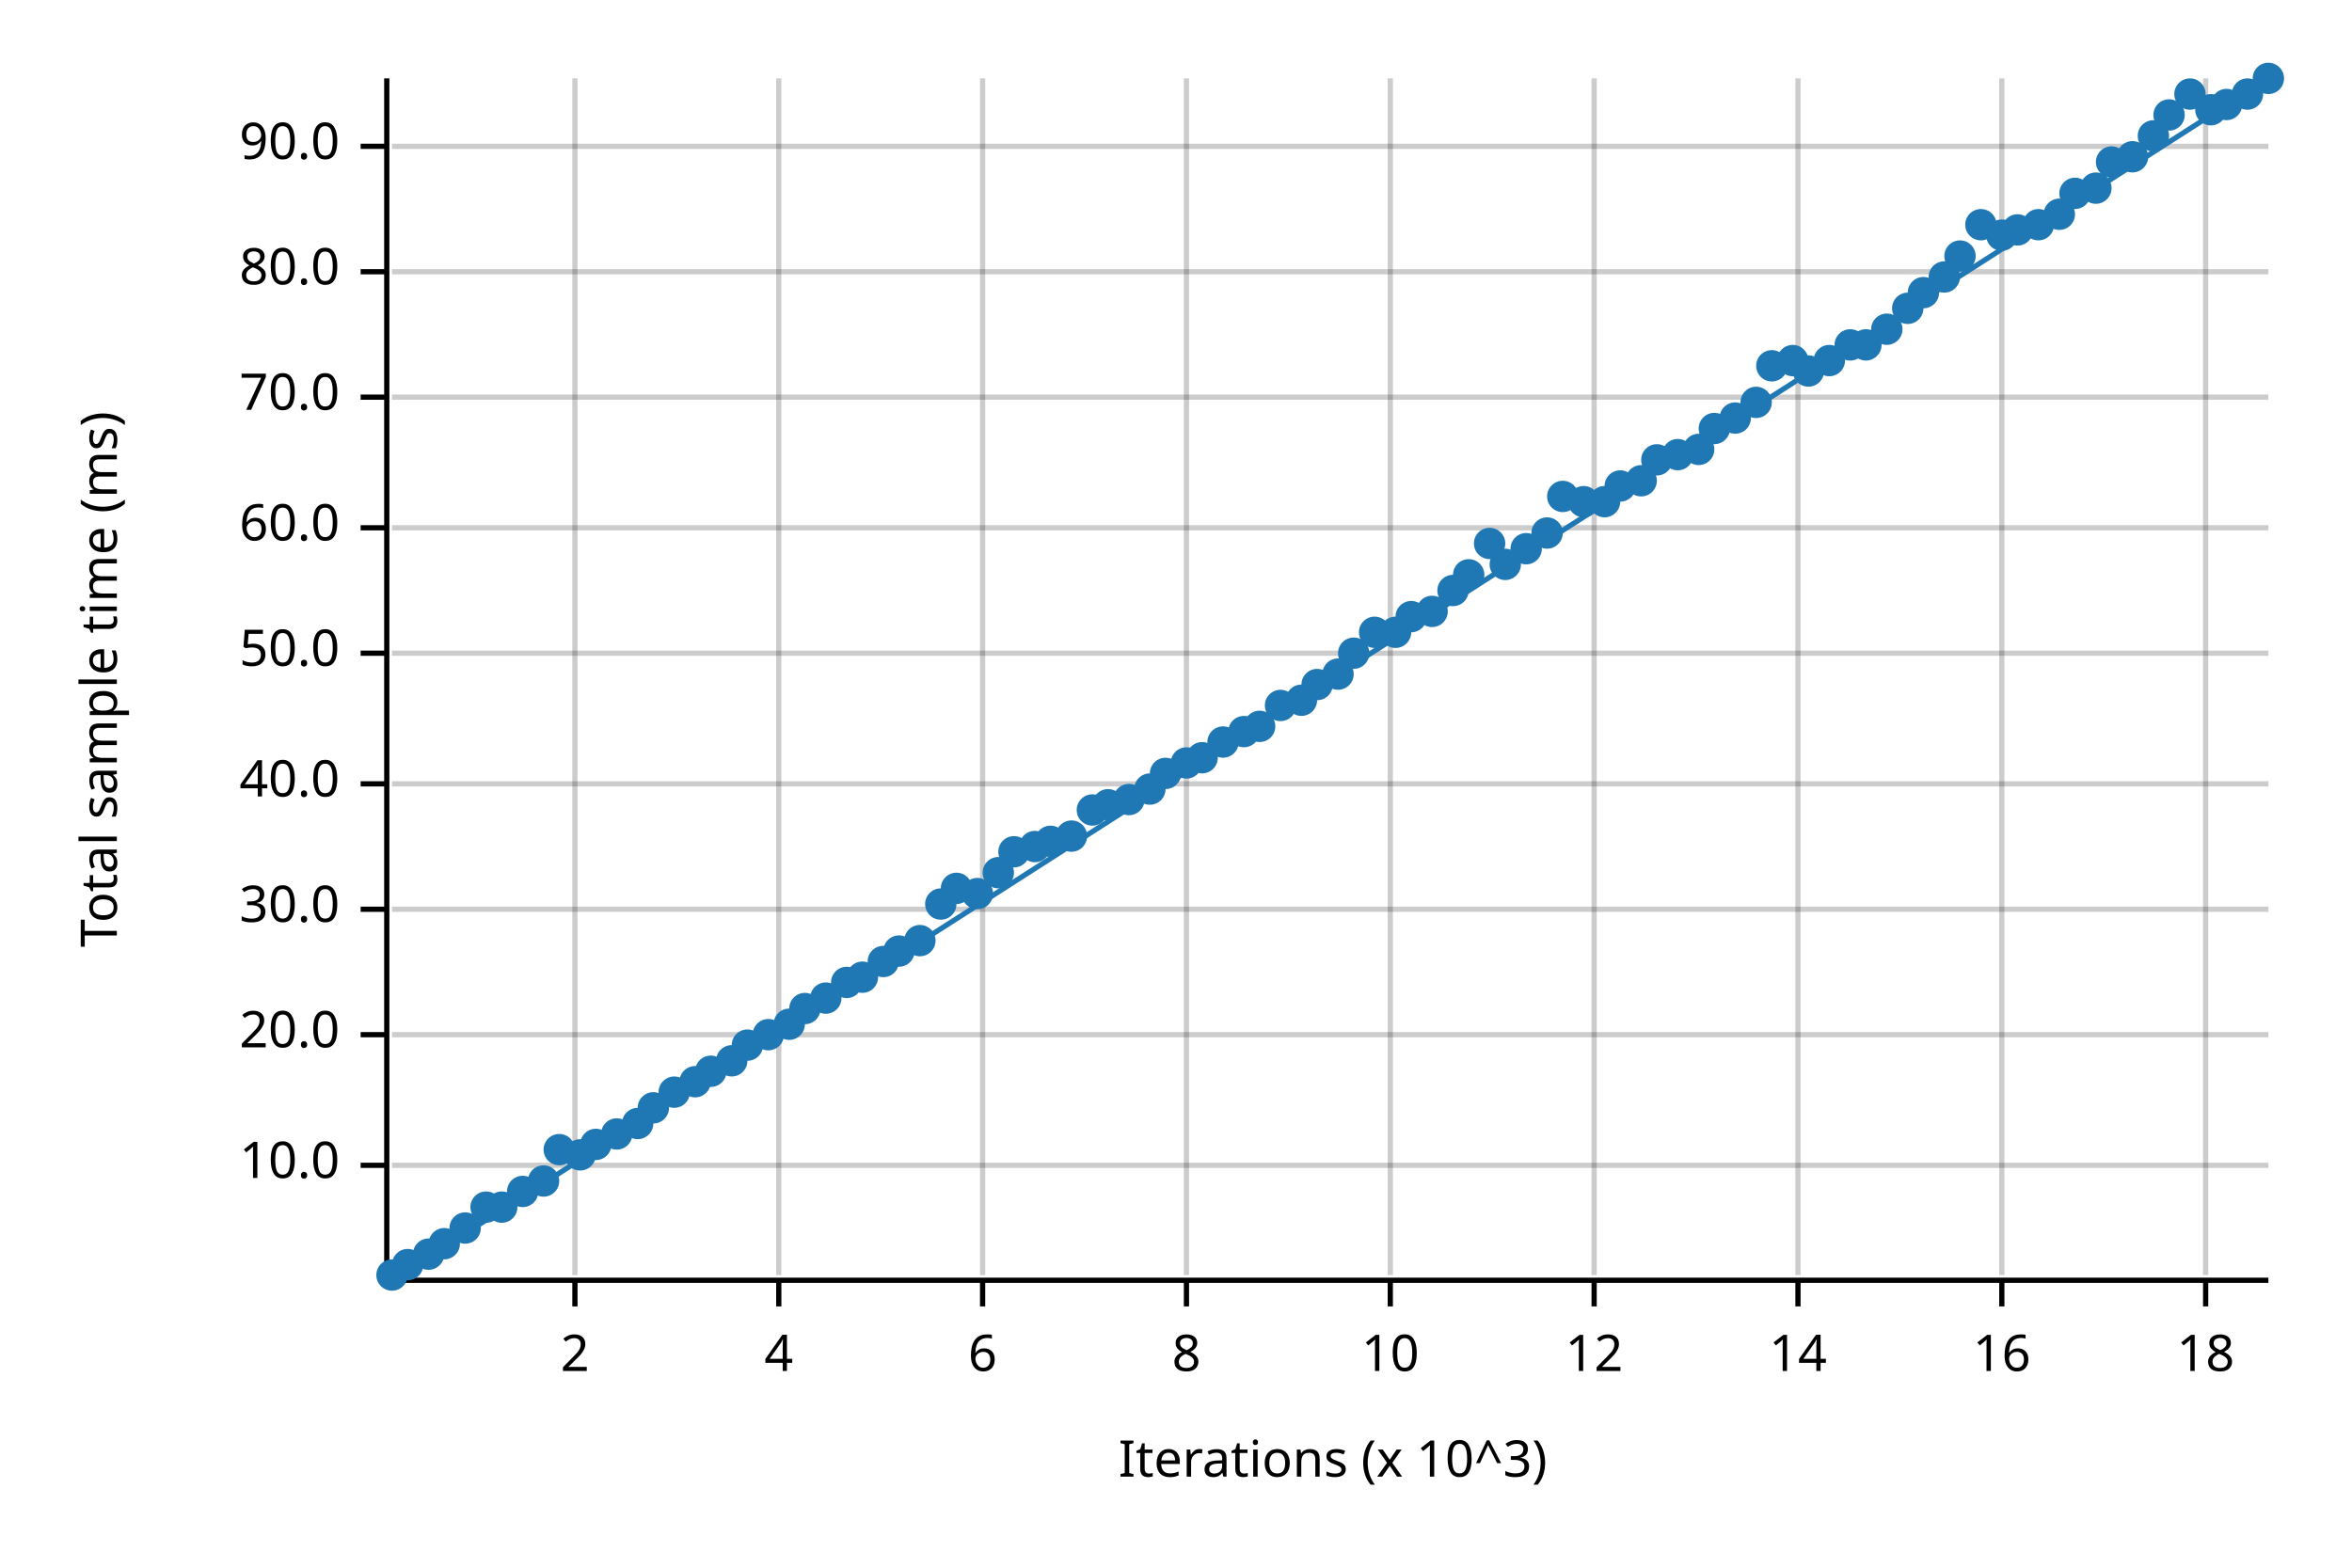
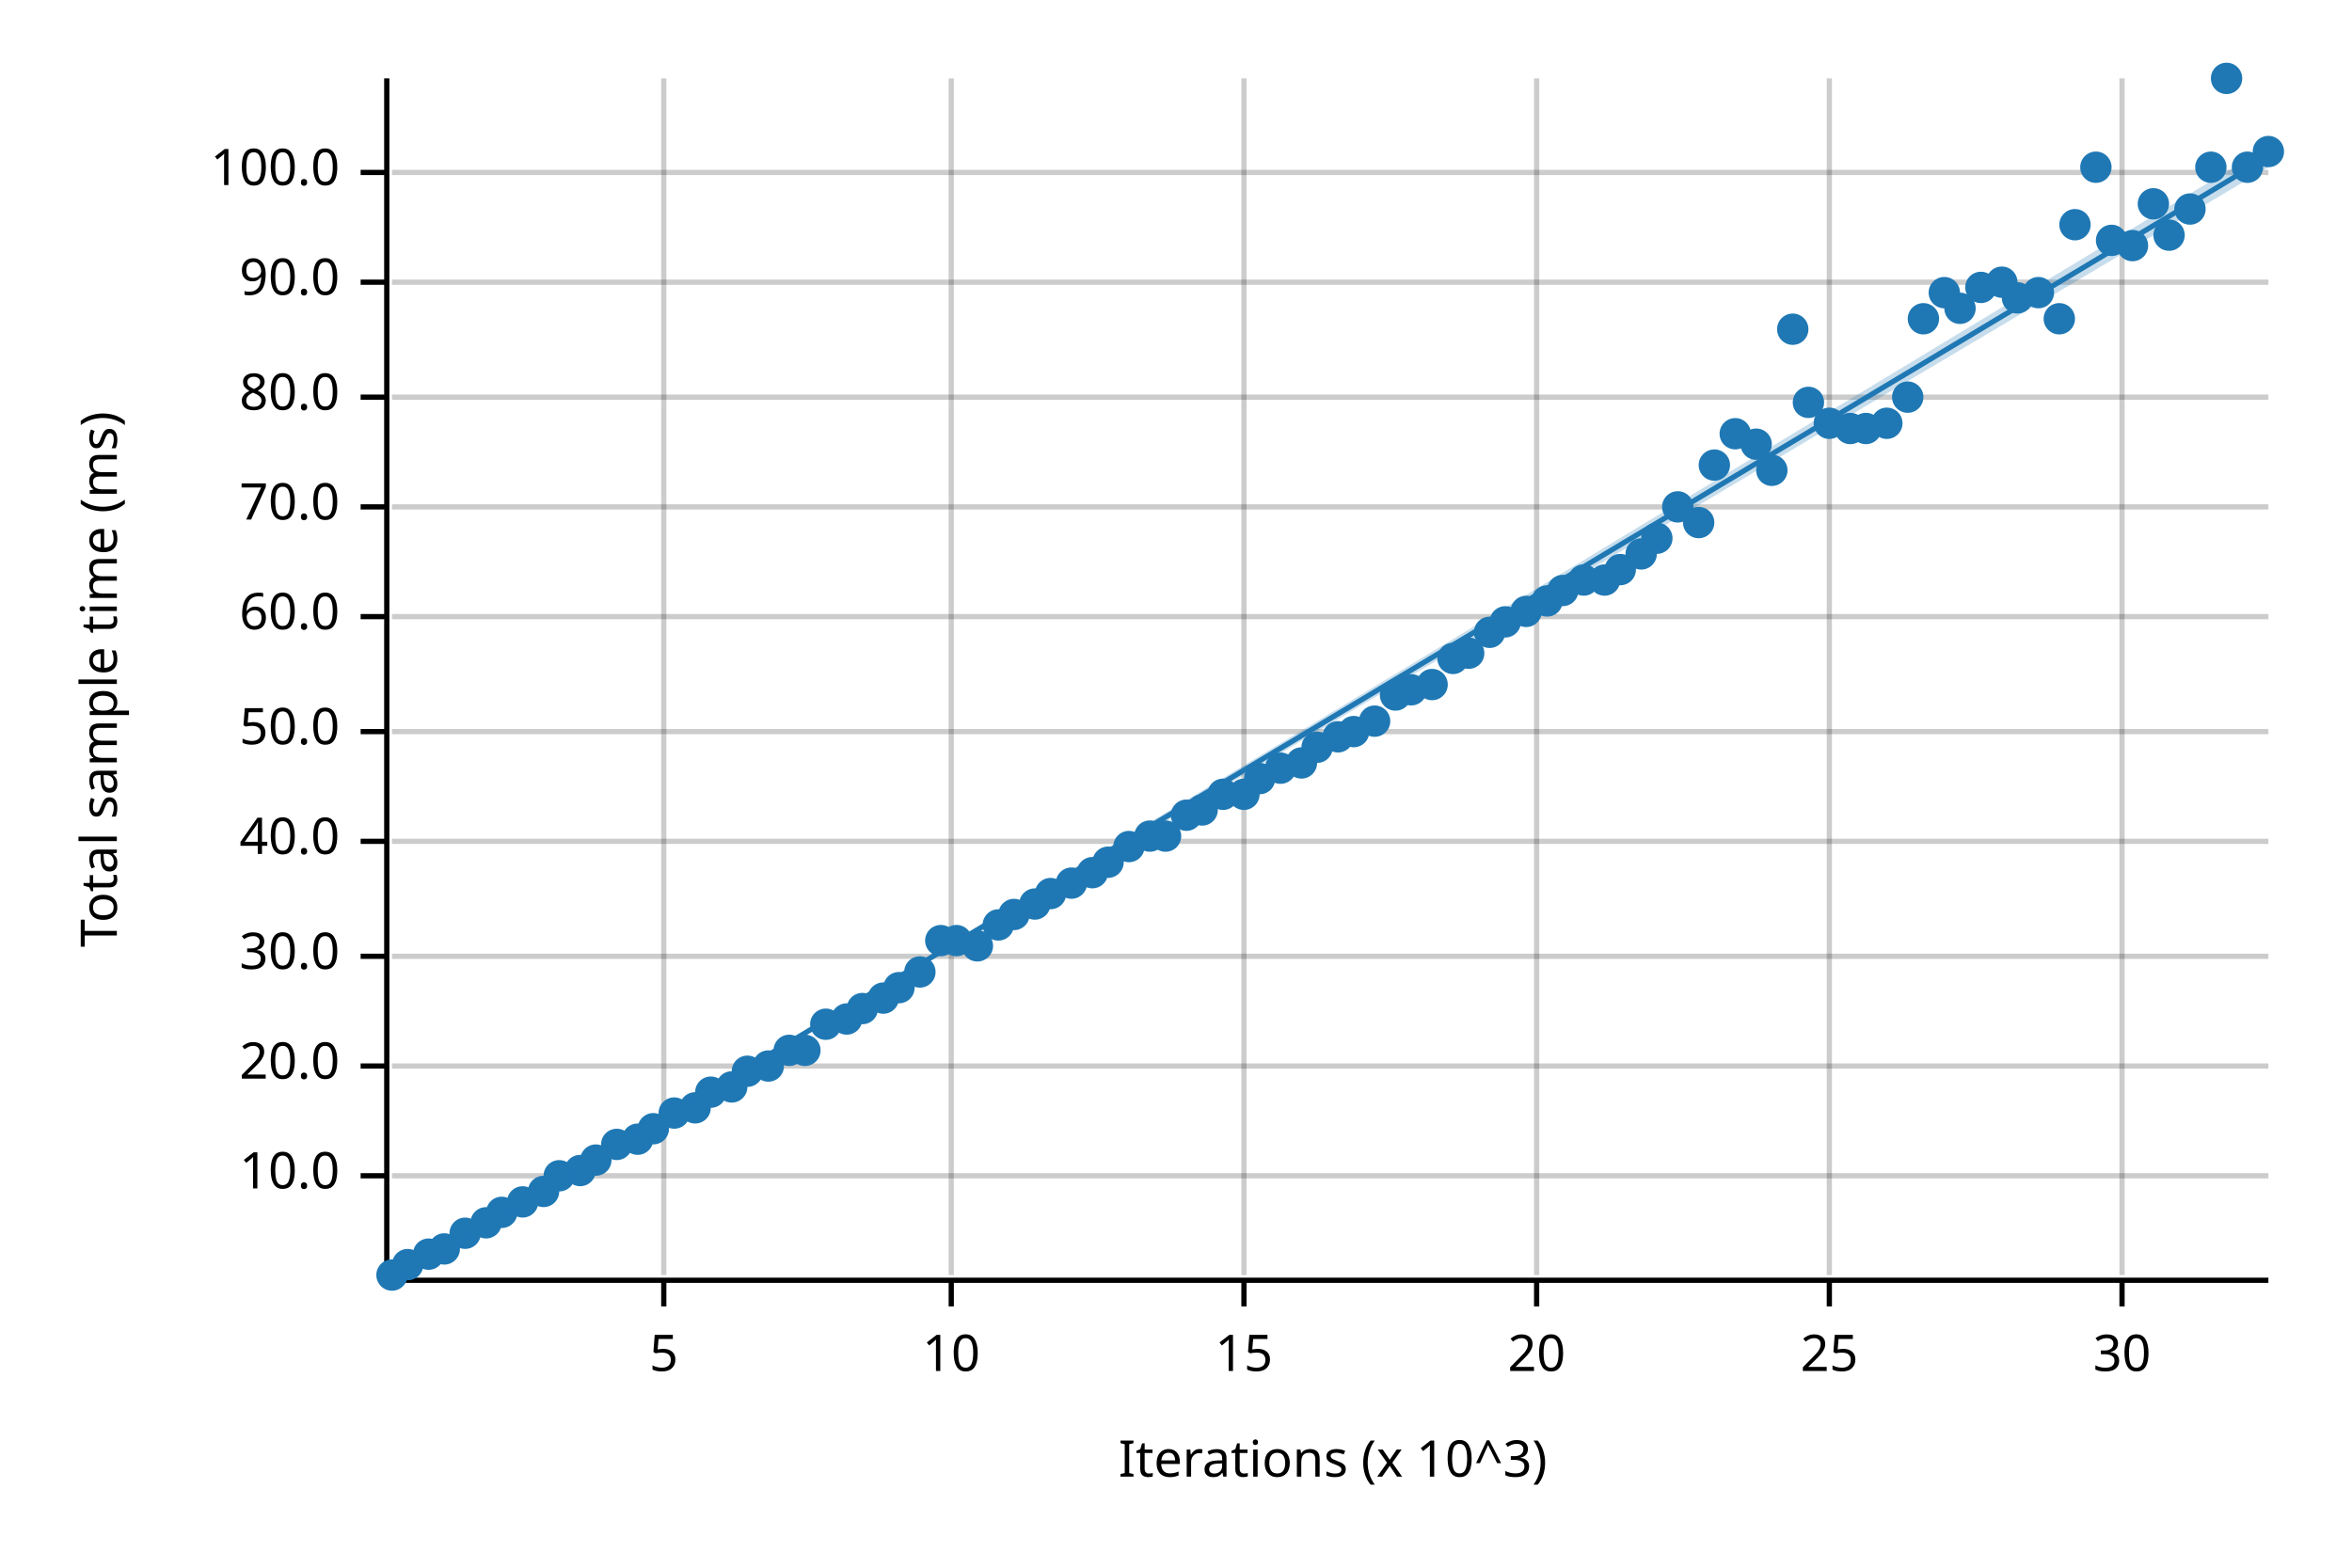
<svg xmlns="http://www.w3.org/2000/svg" width="450" height="300" viewBox="0 0 450 300">
  <text x="15" y="130" dy="0.76em" text-anchor="middle" font-family="sans-serif" font-size="9.677" opacity="1" fill="#000000" transform="rotate(270, 15, 130)">
Total sample time (ms)
</text>
  <text x="255" y="285" dy="-0.5ex" text-anchor="middle" font-family="sans-serif" font-size="9.677" opacity="1" fill="#000000">
Iterations (x 10^3)
</text>
-   <line opacity="0.2" stroke="#000000" stroke-width="1" x1="110" y1="244" x2="110" y2="15" />
-   <line opacity="0.2" stroke="#000000" stroke-width="1" x1="149" y1="244" x2="149" y2="15" />
-   <line opacity="0.2" stroke="#000000" stroke-width="1" x1="188" y1="244" x2="188" y2="15" />
-   <line opacity="0.2" stroke="#000000" stroke-width="1" x1="227" y1="244" x2="227" y2="15" />
-   <line opacity="0.2" stroke="#000000" stroke-width="1" x1="266" y1="244" x2="266" y2="15" />
-   <line opacity="0.2" stroke="#000000" stroke-width="1" x1="305" y1="244" x2="305" y2="15" />
-   <line opacity="0.2" stroke="#000000" stroke-width="1" x1="344" y1="244" x2="344" y2="15" />
-   <line opacity="0.2" stroke="#000000" stroke-width="1" x1="383" y1="244" x2="383" y2="15" />
-   <line opacity="0.2" stroke="#000000" stroke-width="1" x1="422" y1="244" x2="422" y2="15" />
-   <line opacity="0.2" stroke="#000000" stroke-width="1" x1="75" y1="223" x2="434" y2="223" />
-   <line opacity="0.2" stroke="#000000" stroke-width="1" x1="75" y1="198" x2="434" y2="198" />
-   <line opacity="0.2" stroke="#000000" stroke-width="1" x1="75" y1="174" x2="434" y2="174" />
-   <line opacity="0.2" stroke="#000000" stroke-width="1" x1="75" y1="150" x2="434" y2="150" />
-   <line opacity="0.2" stroke="#000000" stroke-width="1" x1="75" y1="125" x2="434" y2="125" />
-   <line opacity="0.2" stroke="#000000" stroke-width="1" x1="75" y1="101" x2="434" y2="101" />
+   <line opacity="0.2" stroke="#000000" stroke-width="1" x1="127" y1="244" x2="127" y2="15" />
+   <line opacity="0.2" stroke="#000000" stroke-width="1" x1="182" y1="244" x2="182" y2="15" />
+   <line opacity="0.2" stroke="#000000" stroke-width="1" x1="238" y1="244" x2="238" y2="15" />
+   <line opacity="0.2" stroke="#000000" stroke-width="1" x1="294" y1="244" x2="294" y2="15" />
+   <line opacity="0.2" stroke="#000000" stroke-width="1" x1="350" y1="244" x2="350" y2="15" />
+   <line opacity="0.2" stroke="#000000" stroke-width="1" x1="406" y1="244" x2="406" y2="15" />
+   <line opacity="0.2" stroke="#000000" stroke-width="1" x1="75" y1="225" x2="434" y2="225" />
+   <line opacity="0.2" stroke="#000000" stroke-width="1" x1="75" y1="204" x2="434" y2="204" />
+   <line opacity="0.2" stroke="#000000" stroke-width="1" x1="75" y1="183" x2="434" y2="183" />
+   <line opacity="0.2" stroke="#000000" stroke-width="1" x1="75" y1="161" x2="434" y2="161" />
+   <line opacity="0.2" stroke="#000000" stroke-width="1" x1="75" y1="140" x2="434" y2="140" />
+   <line opacity="0.2" stroke="#000000" stroke-width="1" x1="75" y1="118" x2="434" y2="118" />
+   <line opacity="0.2" stroke="#000000" stroke-width="1" x1="75" y1="97" x2="434" y2="97" />
  <line opacity="0.2" stroke="#000000" stroke-width="1" x1="75" y1="76" x2="434" y2="76" />
-   <line opacity="0.2" stroke="#000000" stroke-width="1" x1="75" y1="52" x2="434" y2="52" />
-   <line opacity="0.2" stroke="#000000" stroke-width="1" x1="75" y1="28" x2="434" y2="28" />
+   <line opacity="0.2" stroke="#000000" stroke-width="1" x1="75" y1="54" x2="434" y2="54" />
+   <line opacity="0.2" stroke="#000000" stroke-width="1" x1="75" y1="33" x2="434" y2="33" />
  <polyline fill="none" opacity="1" stroke="#000000" stroke-width="1" points="74,15 74,244 " />
-   <text x="65" y="223" dy="0.5ex" text-anchor="end" font-family="sans-serif" font-size="9.677" opacity="1" fill="#000000">
+   <text x="65" y="225" dy="0.5ex" text-anchor="end" font-family="sans-serif" font-size="9.677" opacity="1" fill="#000000">
10.0
</text>
-   <polyline fill="none" opacity="1" stroke="#000000" stroke-width="1" points="69,223 74,223 " />
-   <text x="65" y="198" dy="0.5ex" text-anchor="end" font-family="sans-serif" font-size="9.677" opacity="1" fill="#000000">
+   <polyline fill="none" opacity="1" stroke="#000000" stroke-width="1" points="69,225 74,225 " />
+   <text x="65" y="204" dy="0.5ex" text-anchor="end" font-family="sans-serif" font-size="9.677" opacity="1" fill="#000000">
20.0
</text>
-   <polyline fill="none" opacity="1" stroke="#000000" stroke-width="1" points="69,198 74,198 " />
-   <text x="65" y="174" dy="0.5ex" text-anchor="end" font-family="sans-serif" font-size="9.677" opacity="1" fill="#000000">
+   <polyline fill="none" opacity="1" stroke="#000000" stroke-width="1" points="69,204 74,204 " />
+   <text x="65" y="183" dy="0.5ex" text-anchor="end" font-family="sans-serif" font-size="9.677" opacity="1" fill="#000000">
30.0
</text>
-   <polyline fill="none" opacity="1" stroke="#000000" stroke-width="1" points="69,174 74,174 " />
-   <text x="65" y="150" dy="0.5ex" text-anchor="end" font-family="sans-serif" font-size="9.677" opacity="1" fill="#000000">
+   <polyline fill="none" opacity="1" stroke="#000000" stroke-width="1" points="69,183 74,183 " />
+   <text x="65" y="161" dy="0.5ex" text-anchor="end" font-family="sans-serif" font-size="9.677" opacity="1" fill="#000000">
40.0
</text>
-   <polyline fill="none" opacity="1" stroke="#000000" stroke-width="1" points="69,150 74,150 " />
-   <text x="65" y="125" dy="0.5ex" text-anchor="end" font-family="sans-serif" font-size="9.677" opacity="1" fill="#000000">
+   <polyline fill="none" opacity="1" stroke="#000000" stroke-width="1" points="69,161 74,161 " />
+   <text x="65" y="140" dy="0.5ex" text-anchor="end" font-family="sans-serif" font-size="9.677" opacity="1" fill="#000000">
50.0
</text>
-   <polyline fill="none" opacity="1" stroke="#000000" stroke-width="1" points="69,125 74,125 " />
-   <text x="65" y="101" dy="0.5ex" text-anchor="end" font-family="sans-serif" font-size="9.677" opacity="1" fill="#000000">
+   <polyline fill="none" opacity="1" stroke="#000000" stroke-width="1" points="69,140 74,140 " />
+   <text x="65" y="118" dy="0.5ex" text-anchor="end" font-family="sans-serif" font-size="9.677" opacity="1" fill="#000000">
60.0
</text>
-   <polyline fill="none" opacity="1" stroke="#000000" stroke-width="1" points="69,101 74,101 " />
-   <text x="65" y="76" dy="0.5ex" text-anchor="end" font-family="sans-serif" font-size="9.677" opacity="1" fill="#000000">
+   <polyline fill="none" opacity="1" stroke="#000000" stroke-width="1" points="69,118 74,118 " />
+   <text x="65" y="97" dy="0.5ex" text-anchor="end" font-family="sans-serif" font-size="9.677" opacity="1" fill="#000000">
70.0
</text>
-   <polyline fill="none" opacity="1" stroke="#000000" stroke-width="1" points="69,76 74,76 " />
-   <text x="65" y="52" dy="0.5ex" text-anchor="end" font-family="sans-serif" font-size="9.677" opacity="1" fill="#000000">
+   <polyline fill="none" opacity="1" stroke="#000000" stroke-width="1" points="69,97 74,97 " />
+   <text x="65" y="76" dy="0.5ex" text-anchor="end" font-family="sans-serif" font-size="9.677" opacity="1" fill="#000000">
80.0
</text>
-   <polyline fill="none" opacity="1" stroke="#000000" stroke-width="1" points="69,52 74,52 " />
-   <text x="65" y="28" dy="0.5ex" text-anchor="end" font-family="sans-serif" font-size="9.677" opacity="1" fill="#000000">
+   <polyline fill="none" opacity="1" stroke="#000000" stroke-width="1" points="69,76 74,76 " />
+   <text x="65" y="54" dy="0.5ex" text-anchor="end" font-family="sans-serif" font-size="9.677" opacity="1" fill="#000000">
90.0
</text>
-   <polyline fill="none" opacity="1" stroke="#000000" stroke-width="1" points="69,28 74,28 " />
+   <polyline fill="none" opacity="1" stroke="#000000" stroke-width="1" points="69,54 74,54 " />
+   <text x="65" y="33" dy="0.5ex" text-anchor="end" font-family="sans-serif" font-size="9.677" opacity="1" fill="#000000">
+ 100.0
+ </text>
+   <polyline fill="none" opacity="1" stroke="#000000" stroke-width="1" points="69,33 74,33 " />
  <polyline fill="none" opacity="1" stroke="#000000" stroke-width="1" points="75,245 434,245 " />
-   <text x="110" y="255" dy="0.76em" text-anchor="middle" font-family="sans-serif" font-size="9.677" opacity="1" fill="#000000">
- 2
+   <text x="127" y="255" dy="0.76em" text-anchor="middle" font-family="sans-serif" font-size="9.677" opacity="1" fill="#000000">
+ 5
</text>
-   <polyline fill="none" opacity="1" stroke="#000000" stroke-width="1" points="110,245 110,250 " />
-   <text x="149" y="255" dy="0.76em" text-anchor="middle" font-family="sans-serif" font-size="9.677" opacity="1" fill="#000000">
- 4
- </text>
-   <polyline fill="none" opacity="1" stroke="#000000" stroke-width="1" points="149,245 149,250 " />
-   <text x="188" y="255" dy="0.76em" text-anchor="middle" font-family="sans-serif" font-size="9.677" opacity="1" fill="#000000">
- 6
- </text>
-   <polyline fill="none" opacity="1" stroke="#000000" stroke-width="1" points="188,245 188,250 " />
-   <text x="227" y="255" dy="0.76em" text-anchor="middle" font-family="sans-serif" font-size="9.677" opacity="1" fill="#000000">
- 8
- </text>
-   <polyline fill="none" opacity="1" stroke="#000000" stroke-width="1" points="227,245 227,250 " />
-   <text x="266" y="255" dy="0.76em" text-anchor="middle" font-family="sans-serif" font-size="9.677" opacity="1" fill="#000000">
+   <polyline fill="none" opacity="1" stroke="#000000" stroke-width="1" points="127,245 127,250 " />
+   <text x="182" y="255" dy="0.76em" text-anchor="middle" font-family="sans-serif" font-size="9.677" opacity="1" fill="#000000">
10
</text>
-   <polyline fill="none" opacity="1" stroke="#000000" stroke-width="1" points="266,245 266,250 " />
-   <text x="305" y="255" dy="0.76em" text-anchor="middle" font-family="sans-serif" font-size="9.677" opacity="1" fill="#000000">
- 12
+   <polyline fill="none" opacity="1" stroke="#000000" stroke-width="1" points="182,245 182,250 " />
+   <text x="238" y="255" dy="0.76em" text-anchor="middle" font-family="sans-serif" font-size="9.677" opacity="1" fill="#000000">
+ 15
</text>
-   <polyline fill="none" opacity="1" stroke="#000000" stroke-width="1" points="305,245 305,250 " />
-   <text x="344" y="255" dy="0.76em" text-anchor="middle" font-family="sans-serif" font-size="9.677" opacity="1" fill="#000000">
- 14
+   <polyline fill="none" opacity="1" stroke="#000000" stroke-width="1" points="238,245 238,250 " />
+   <text x="294" y="255" dy="0.76em" text-anchor="middle" font-family="sans-serif" font-size="9.677" opacity="1" fill="#000000">
+ 20
</text>
-   <polyline fill="none" opacity="1" stroke="#000000" stroke-width="1" points="344,245 344,250 " />
-   <text x="383" y="255" dy="0.76em" text-anchor="middle" font-family="sans-serif" font-size="9.677" opacity="1" fill="#000000">
- 16
+   <polyline fill="none" opacity="1" stroke="#000000" stroke-width="1" points="294,245 294,250 " />
+   <text x="350" y="255" dy="0.76em" text-anchor="middle" font-family="sans-serif" font-size="9.677" opacity="1" fill="#000000">
+ 25
</text>
-   <polyline fill="none" opacity="1" stroke="#000000" stroke-width="1" points="383,245 383,250 " />
-   <text x="422" y="255" dy="0.76em" text-anchor="middle" font-family="sans-serif" font-size="9.677" opacity="1" fill="#000000">
- 18
+   <polyline fill="none" opacity="1" stroke="#000000" stroke-width="1" points="350,245 350,250 " />
+   <text x="406" y="255" dy="0.76em" text-anchor="middle" font-family="sans-serif" font-size="9.677" opacity="1" fill="#000000">
+ 30
</text>
-   <polyline fill="none" opacity="1" stroke="#000000" stroke-width="1" points="422,245 422,250 " />
+   <polyline fill="none" opacity="1" stroke="#000000" stroke-width="1" points="406,245 406,250 " />
  <circle cx="75" cy="244" r="3" opacity="1" fill="#1F78B4" stroke="none" stroke-width="1" />
  <circle cx="78" cy="242" r="3" opacity="1" fill="#1F78B4" stroke="none" stroke-width="1" />
  <circle cx="82" cy="240" r="3" opacity="1" fill="#1F78B4" stroke="none" stroke-width="1" />
-   <circle cx="85" cy="238" r="3" opacity="1" fill="#1F78B4" stroke="none" stroke-width="1" />
-   <circle cx="89" cy="235" r="3" opacity="1" fill="#1F78B4" stroke="none" stroke-width="1" />
-   <circle cx="93" cy="231" r="3" opacity="1" fill="#1F78B4" stroke="none" stroke-width="1" />
-   <circle cx="96" cy="231" r="3" opacity="1" fill="#1F78B4" stroke="none" stroke-width="1" />
-   <circle cx="100" cy="228" r="3" opacity="1" fill="#1F78B4" stroke="none" stroke-width="1" />
-   <circle cx="104" cy="226" r="3" opacity="1" fill="#1F78B4" stroke="none" stroke-width="1" />
-   <circle cx="107" cy="220" r="3" opacity="1" fill="#1F78B4" stroke="none" stroke-width="1" />
-   <circle cx="111" cy="221" r="3" opacity="1" fill="#1F78B4" stroke="none" stroke-width="1" />
-   <circle cx="114" cy="219" r="3" opacity="1" fill="#1F78B4" stroke="none" stroke-width="1" />
-   <circle cx="118" cy="217" r="3" opacity="1" fill="#1F78B4" stroke="none" stroke-width="1" />
-   <circle cx="122" cy="215" r="3" opacity="1" fill="#1F78B4" stroke="none" stroke-width="1" />
-   <circle cx="125" cy="212" r="3" opacity="1" fill="#1F78B4" stroke="none" stroke-width="1" />
-   <circle cx="129" cy="209" r="3" opacity="1" fill="#1F78B4" stroke="none" stroke-width="1" />
-   <circle cx="133" cy="207" r="3" opacity="1" fill="#1F78B4" stroke="none" stroke-width="1" />
-   <circle cx="136" cy="205" r="3" opacity="1" fill="#1F78B4" stroke="none" stroke-width="1" />
-   <circle cx="140" cy="203" r="3" opacity="1" fill="#1F78B4" stroke="none" stroke-width="1" />
-   <circle cx="143" cy="200" r="3" opacity="1" fill="#1F78B4" stroke="none" stroke-width="1" />
-   <circle cx="147" cy="198" r="3" opacity="1" fill="#1F78B4" stroke="none" stroke-width="1" />
-   <circle cx="151" cy="196" r="3" opacity="1" fill="#1F78B4" stroke="none" stroke-width="1" />
-   <circle cx="154" cy="193" r="3" opacity="1" fill="#1F78B4" stroke="none" stroke-width="1" />
-   <circle cx="158" cy="191" r="3" opacity="1" fill="#1F78B4" stroke="none" stroke-width="1" />
-   <circle cx="162" cy="188" r="3" opacity="1" fill="#1F78B4" stroke="none" stroke-width="1" />
-   <circle cx="165" cy="187" r="3" opacity="1" fill="#1F78B4" stroke="none" stroke-width="1" />
-   <circle cx="169" cy="184" r="3" opacity="1" fill="#1F78B4" stroke="none" stroke-width="1" />
-   <circle cx="172" cy="182" r="3" opacity="1" fill="#1F78B4" stroke="none" stroke-width="1" />
-   <circle cx="176" cy="180" r="3" opacity="1" fill="#1F78B4" stroke="none" stroke-width="1" />
-   <circle cx="180" cy="173" r="3" opacity="1" fill="#1F78B4" stroke="none" stroke-width="1" />
-   <circle cx="183" cy="170" r="3" opacity="1" fill="#1F78B4" stroke="none" stroke-width="1" />
-   <circle cx="187" cy="171" r="3" opacity="1" fill="#1F78B4" stroke="none" stroke-width="1" />
-   <circle cx="191" cy="167" r="3" opacity="1" fill="#1F78B4" stroke="none" stroke-width="1" />
-   <circle cx="194" cy="163" r="3" opacity="1" fill="#1F78B4" stroke="none" stroke-width="1" />
-   <circle cx="198" cy="162" r="3" opacity="1" fill="#1F78B4" stroke="none" stroke-width="1" />
-   <circle cx="201" cy="161" r="3" opacity="1" fill="#1F78B4" stroke="none" stroke-width="1" />
-   <circle cx="205" cy="160" r="3" opacity="1" fill="#1F78B4" stroke="none" stroke-width="1" />
-   <circle cx="209" cy="155" r="3" opacity="1" fill="#1F78B4" stroke="none" stroke-width="1" />
-   <circle cx="212" cy="154" r="3" opacity="1" fill="#1F78B4" stroke="none" stroke-width="1" />
-   <circle cx="216" cy="153" r="3" opacity="1" fill="#1F78B4" stroke="none" stroke-width="1" />
-   <circle cx="220" cy="151" r="3" opacity="1" fill="#1F78B4" stroke="none" stroke-width="1" />
-   <circle cx="223" cy="148" r="3" opacity="1" fill="#1F78B4" stroke="none" stroke-width="1" />
-   <circle cx="227" cy="146" r="3" opacity="1" fill="#1F78B4" stroke="none" stroke-width="1" />
-   <circle cx="230" cy="145" r="3" opacity="1" fill="#1F78B4" stroke="none" stroke-width="1" />
-   <circle cx="234" cy="142" r="3" opacity="1" fill="#1F78B4" stroke="none" stroke-width="1" />
-   <circle cx="238" cy="140" r="3" opacity="1" fill="#1F78B4" stroke="none" stroke-width="1" />
-   <circle cx="241" cy="139" r="3" opacity="1" fill="#1F78B4" stroke="none" stroke-width="1" />
-   <circle cx="245" cy="135" r="3" opacity="1" fill="#1F78B4" stroke="none" stroke-width="1" />
-   <circle cx="249" cy="134" r="3" opacity="1" fill="#1F78B4" stroke="none" stroke-width="1" />
-   <circle cx="252" cy="131" r="3" opacity="1" fill="#1F78B4" stroke="none" stroke-width="1" />
-   <circle cx="256" cy="129" r="3" opacity="1" fill="#1F78B4" stroke="none" stroke-width="1" />
-   <circle cx="259" cy="125" r="3" opacity="1" fill="#1F78B4" stroke="none" stroke-width="1" />
-   <circle cx="263" cy="121" r="3" opacity="1" fill="#1F78B4" stroke="none" stroke-width="1" />
-   <circle cx="267" cy="121" r="3" opacity="1" fill="#1F78B4" stroke="none" stroke-width="1" />
-   <circle cx="270" cy="118" r="3" opacity="1" fill="#1F78B4" stroke="none" stroke-width="1" />
-   <circle cx="274" cy="117" r="3" opacity="1" fill="#1F78B4" stroke="none" stroke-width="1" />
-   <circle cx="278" cy="113" r="3" opacity="1" fill="#1F78B4" stroke="none" stroke-width="1" />
-   <circle cx="281" cy="110" r="3" opacity="1" fill="#1F78B4" stroke="none" stroke-width="1" />
-   <circle cx="285" cy="104" r="3" opacity="1" fill="#1F78B4" stroke="none" stroke-width="1" />
-   <circle cx="288" cy="108" r="3" opacity="1" fill="#1F78B4" stroke="none" stroke-width="1" />
-   <circle cx="292" cy="105" r="3" opacity="1" fill="#1F78B4" stroke="none" stroke-width="1" />
-   <circle cx="296" cy="102" r="3" opacity="1" fill="#1F78B4" stroke="none" stroke-width="1" />
-   <circle cx="299" cy="95" r="3" opacity="1" fill="#1F78B4" stroke="none" stroke-width="1" />
-   <circle cx="303" cy="96" r="3" opacity="1" fill="#1F78B4" stroke="none" stroke-width="1" />
-   <circle cx="307" cy="96" r="3" opacity="1" fill="#1F78B4" stroke="none" stroke-width="1" />
-   <circle cx="310" cy="93" r="3" opacity="1" fill="#1F78B4" stroke="none" stroke-width="1" />
-   <circle cx="314" cy="92" r="3" opacity="1" fill="#1F78B4" stroke="none" stroke-width="1" />
-   <circle cx="317" cy="88" r="3" opacity="1" fill="#1F78B4" stroke="none" stroke-width="1" />
-   <circle cx="321" cy="87" r="3" opacity="1" fill="#1F78B4" stroke="none" stroke-width="1" />
-   <circle cx="325" cy="86" r="3" opacity="1" fill="#1F78B4" stroke="none" stroke-width="1" />
-   <circle cx="328" cy="82" r="3" opacity="1" fill="#1F78B4" stroke="none" stroke-width="1" />
-   <circle cx="332" cy="80" r="3" opacity="1" fill="#1F78B4" stroke="none" stroke-width="1" />
-   <circle cx="336" cy="77" r="3" opacity="1" fill="#1F78B4" stroke="none" stroke-width="1" />
-   <circle cx="339" cy="70" r="3" opacity="1" fill="#1F78B4" stroke="none" stroke-width="1" />
-   <circle cx="343" cy="69" r="3" opacity="1" fill="#1F78B4" stroke="none" stroke-width="1" />
-   <circle cx="346" cy="71" r="3" opacity="1" fill="#1F78B4" stroke="none" stroke-width="1" />
-   <circle cx="350" cy="69" r="3" opacity="1" fill="#1F78B4" stroke="none" stroke-width="1" />
-   <circle cx="354" cy="66" r="3" opacity="1" fill="#1F78B4" stroke="none" stroke-width="1" />
-   <circle cx="357" cy="66" r="3" opacity="1" fill="#1F78B4" stroke="none" stroke-width="1" />
-   <circle cx="361" cy="63" r="3" opacity="1" fill="#1F78B4" stroke="none" stroke-width="1" />
-   <circle cx="365" cy="59" r="3" opacity="1" fill="#1F78B4" stroke="none" stroke-width="1" />
-   <circle cx="368" cy="56" r="3" opacity="1" fill="#1F78B4" stroke="none" stroke-width="1" />
-   <circle cx="372" cy="53" r="3" opacity="1" fill="#1F78B4" stroke="none" stroke-width="1" />
-   <circle cx="375" cy="49" r="3" opacity="1" fill="#1F78B4" stroke="none" stroke-width="1" />
-   <circle cx="379" cy="43" r="3" opacity="1" fill="#1F78B4" stroke="none" stroke-width="1" />
-   <circle cx="383" cy="45" r="3" opacity="1" fill="#1F78B4" stroke="none" stroke-width="1" />
-   <circle cx="386" cy="44" r="3" opacity="1" fill="#1F78B4" stroke="none" stroke-width="1" />
-   <circle cx="390" cy="43" r="3" opacity="1" fill="#1F78B4" stroke="none" stroke-width="1" />
-   <circle cx="394" cy="41" r="3" opacity="1" fill="#1F78B4" stroke="none" stroke-width="1" />
-   <circle cx="397" cy="37" r="3" opacity="1" fill="#1F78B4" stroke="none" stroke-width="1" />
-   <circle cx="401" cy="36" r="3" opacity="1" fill="#1F78B4" stroke="none" stroke-width="1" />
-   <circle cx="404" cy="31" r="3" opacity="1" fill="#1F78B4" stroke="none" stroke-width="1" />
-   <circle cx="408" cy="30" r="3" opacity="1" fill="#1F78B4" stroke="none" stroke-width="1" />
-   <circle cx="412" cy="26" r="3" opacity="1" fill="#1F78B4" stroke="none" stroke-width="1" />
-   <circle cx="415" cy="22" r="3" opacity="1" fill="#1F78B4" stroke="none" stroke-width="1" />
-   <circle cx="419" cy="18" r="3" opacity="1" fill="#1F78B4" stroke="none" stroke-width="1" />
-   <circle cx="423" cy="21" r="3" opacity="1" fill="#1F78B4" stroke="none" stroke-width="1" />
-   <circle cx="426" cy="20" r="3" opacity="1" fill="#1F78B4" stroke="none" stroke-width="1" />
-   <circle cx="430" cy="18" r="3" opacity="1" fill="#1F78B4" stroke="none" stroke-width="1" />
-   <circle cx="434" cy="15" r="3" opacity="1" fill="#1F78B4" stroke="none" stroke-width="1" />
-   <polyline fill="none" opacity="1" stroke="#1F78B4" stroke-width="1" points="75,245 434,15 " />
-   <polygon opacity="0.25" fill="#1F78B4" points="75,245 434,15 434,15 " />
+   <circle cx="85" cy="239" r="3" opacity="1" fill="#1F78B4" stroke="none" stroke-width="1" />
+   <circle cx="89" cy="236" r="3" opacity="1" fill="#1F78B4" stroke="none" stroke-width="1" />
+   <circle cx="93" cy="234" r="3" opacity="1" fill="#1F78B4" stroke="none" stroke-width="1" />
+   <circle cx="96" cy="232" r="3" opacity="1" fill="#1F78B4" stroke="none" stroke-width="1" />
+   <circle cx="100" cy="230" r="3" opacity="1" fill="#1F78B4" stroke="none" stroke-width="1" />
+   <circle cx="104" cy="228" r="3" opacity="1" fill="#1F78B4" stroke="none" stroke-width="1" />
+   <circle cx="107" cy="225" r="3" opacity="1" fill="#1F78B4" stroke="none" stroke-width="1" />
+   <circle cx="111" cy="224" r="3" opacity="1" fill="#1F78B4" stroke="none" stroke-width="1" />
+   <circle cx="114" cy="222" r="3" opacity="1" fill="#1F78B4" stroke="none" stroke-width="1" />
+   <circle cx="118" cy="219" r="3" opacity="1" fill="#1F78B4" stroke="none" stroke-width="1" />
+   <circle cx="122" cy="218" r="3" opacity="1" fill="#1F78B4" stroke="none" stroke-width="1" />
+   <circle cx="125" cy="216" r="3" opacity="1" fill="#1F78B4" stroke="none" stroke-width="1" />
+   <circle cx="129" cy="213" r="3" opacity="1" fill="#1F78B4" stroke="none" stroke-width="1" />
+   <circle cx="133" cy="212" r="3" opacity="1" fill="#1F78B4" stroke="none" stroke-width="1" />
+   <circle cx="136" cy="209" r="3" opacity="1" fill="#1F78B4" stroke="none" stroke-width="1" />
+   <circle cx="140" cy="208" r="3" opacity="1" fill="#1F78B4" stroke="none" stroke-width="1" />
+   <circle cx="143" cy="205" r="3" opacity="1" fill="#1F78B4" stroke="none" stroke-width="1" />
+   <circle cx="147" cy="204" r="3" opacity="1" fill="#1F78B4" stroke="none" stroke-width="1" />
+   <circle cx="151" cy="201" r="3" opacity="1" fill="#1F78B4" stroke="none" stroke-width="1" />
+   <circle cx="154" cy="201" r="3" opacity="1" fill="#1F78B4" stroke="none" stroke-width="1" />
+   <circle cx="158" cy="196" r="3" opacity="1" fill="#1F78B4" stroke="none" stroke-width="1" />
+   <circle cx="162" cy="195" r="3" opacity="1" fill="#1F78B4" stroke="none" stroke-width="1" />
+   <circle cx="165" cy="193" r="3" opacity="1" fill="#1F78B4" stroke="none" stroke-width="1" />
+   <circle cx="169" cy="191" r="3" opacity="1" fill="#1F78B4" stroke="none" stroke-width="1" />
+   <circle cx="172" cy="189" r="3" opacity="1" fill="#1F78B4" stroke="none" stroke-width="1" />
+   <circle cx="176" cy="186" r="3" opacity="1" fill="#1F78B4" stroke="none" stroke-width="1" />
+   <circle cx="180" cy="180" r="3" opacity="1" fill="#1F78B4" stroke="none" stroke-width="1" />
+   <circle cx="183" cy="180" r="3" opacity="1" fill="#1F78B4" stroke="none" stroke-width="1" />
+   <circle cx="187" cy="181" r="3" opacity="1" fill="#1F78B4" stroke="none" stroke-width="1" />
+   <circle cx="191" cy="177" r="3" opacity="1" fill="#1F78B4" stroke="none" stroke-width="1" />
+   <circle cx="194" cy="175" r="3" opacity="1" fill="#1F78B4" stroke="none" stroke-width="1" />
+   <circle cx="198" cy="173" r="3" opacity="1" fill="#1F78B4" stroke="none" stroke-width="1" />
+   <circle cx="201" cy="171" r="3" opacity="1" fill="#1F78B4" stroke="none" stroke-width="1" />
+   <circle cx="205" cy="169" r="3" opacity="1" fill="#1F78B4" stroke="none" stroke-width="1" />
+   <circle cx="209" cy="167" r="3" opacity="1" fill="#1F78B4" stroke="none" stroke-width="1" />
+   <circle cx="212" cy="165" r="3" opacity="1" fill="#1F78B4" stroke="none" stroke-width="1" />
+   <circle cx="216" cy="162" r="3" opacity="1" fill="#1F78B4" stroke="none" stroke-width="1" />
+   <circle cx="220" cy="160" r="3" opacity="1" fill="#1F78B4" stroke="none" stroke-width="1" />
+   <circle cx="223" cy="160" r="3" opacity="1" fill="#1F78B4" stroke="none" stroke-width="1" />
+   <circle cx="227" cy="156" r="3" opacity="1" fill="#1F78B4" stroke="none" stroke-width="1" />
+   <circle cx="230" cy="155" r="3" opacity="1" fill="#1F78B4" stroke="none" stroke-width="1" />
+   <circle cx="234" cy="152" r="3" opacity="1" fill="#1F78B4" stroke="none" stroke-width="1" />
+   <circle cx="238" cy="152" r="3" opacity="1" fill="#1F78B4" stroke="none" stroke-width="1" />
+   <circle cx="241" cy="149" r="3" opacity="1" fill="#1F78B4" stroke="none" stroke-width="1" />
+   <circle cx="245" cy="147" r="3" opacity="1" fill="#1F78B4" stroke="none" stroke-width="1" />
+   <circle cx="249" cy="146" r="3" opacity="1" fill="#1F78B4" stroke="none" stroke-width="1" />
+   <circle cx="252" cy="143" r="3" opacity="1" fill="#1F78B4" stroke="none" stroke-width="1" />
+   <circle cx="256" cy="141" r="3" opacity="1" fill="#1F78B4" stroke="none" stroke-width="1" />
+   <circle cx="259" cy="140" r="3" opacity="1" fill="#1F78B4" stroke="none" stroke-width="1" />
+   <circle cx="263" cy="138" r="3" opacity="1" fill="#1F78B4" stroke="none" stroke-width="1" />
+   <circle cx="267" cy="133" r="3" opacity="1" fill="#1F78B4" stroke="none" stroke-width="1" />
+   <circle cx="270" cy="132" r="3" opacity="1" fill="#1F78B4" stroke="none" stroke-width="1" />
+   <circle cx="274" cy="131" r="3" opacity="1" fill="#1F78B4" stroke="none" stroke-width="1" />
+   <circle cx="278" cy="126" r="3" opacity="1" fill="#1F78B4" stroke="none" stroke-width="1" />
+   <circle cx="281" cy="125" r="3" opacity="1" fill="#1F78B4" stroke="none" stroke-width="1" />
+   <circle cx="285" cy="121" r="3" opacity="1" fill="#1F78B4" stroke="none" stroke-width="1" />
+   <circle cx="288" cy="119" r="3" opacity="1" fill="#1F78B4" stroke="none" stroke-width="1" />
+   <circle cx="292" cy="117" r="3" opacity="1" fill="#1F78B4" stroke="none" stroke-width="1" />
+   <circle cx="296" cy="115" r="3" opacity="1" fill="#1F78B4" stroke="none" stroke-width="1" />
+   <circle cx="299" cy="113" r="3" opacity="1" fill="#1F78B4" stroke="none" stroke-width="1" />
+   <circle cx="303" cy="111" r="3" opacity="1" fill="#1F78B4" stroke="none" stroke-width="1" />
+   <circle cx="307" cy="111" r="3" opacity="1" fill="#1F78B4" stroke="none" stroke-width="1" />
+   <circle cx="310" cy="109" r="3" opacity="1" fill="#1F78B4" stroke="none" stroke-width="1" />
+   <circle cx="314" cy="106" r="3" opacity="1" fill="#1F78B4" stroke="none" stroke-width="1" />
+   <circle cx="317" cy="103" r="3" opacity="1" fill="#1F78B4" stroke="none" stroke-width="1" />
+   <circle cx="321" cy="97" r="3" opacity="1" fill="#1F78B4" stroke="none" stroke-width="1" />
+   <circle cx="325" cy="100" r="3" opacity="1" fill="#1F78B4" stroke="none" stroke-width="1" />
+   <circle cx="328" cy="89" r="3" opacity="1" fill="#1F78B4" stroke="none" stroke-width="1" />
+   <circle cx="332" cy="83" r="3" opacity="1" fill="#1F78B4" stroke="none" stroke-width="1" />
+   <circle cx="336" cy="85" r="3" opacity="1" fill="#1F78B4" stroke="none" stroke-width="1" />
+   <circle cx="339" cy="90" r="3" opacity="1" fill="#1F78B4" stroke="none" stroke-width="1" />
+   <circle cx="343" cy="63" r="3" opacity="1" fill="#1F78B4" stroke="none" stroke-width="1" />
+   <circle cx="346" cy="77" r="3" opacity="1" fill="#1F78B4" stroke="none" stroke-width="1" />
+   <circle cx="350" cy="81" r="3" opacity="1" fill="#1F78B4" stroke="none" stroke-width="1" />
+   <circle cx="354" cy="82" r="3" opacity="1" fill="#1F78B4" stroke="none" stroke-width="1" />
+   <circle cx="357" cy="82" r="3" opacity="1" fill="#1F78B4" stroke="none" stroke-width="1" />
+   <circle cx="361" cy="81" r="3" opacity="1" fill="#1F78B4" stroke="none" stroke-width="1" />
+   <circle cx="365" cy="76" r="3" opacity="1" fill="#1F78B4" stroke="none" stroke-width="1" />
+   <circle cx="368" cy="61" r="3" opacity="1" fill="#1F78B4" stroke="none" stroke-width="1" />
+   <circle cx="372" cy="56" r="3" opacity="1" fill="#1F78B4" stroke="none" stroke-width="1" />
+   <circle cx="375" cy="59" r="3" opacity="1" fill="#1F78B4" stroke="none" stroke-width="1" />
+   <circle cx="379" cy="55" r="3" opacity="1" fill="#1F78B4" stroke="none" stroke-width="1" />
+   <circle cx="383" cy="54" r="3" opacity="1" fill="#1F78B4" stroke="none" stroke-width="1" />
+   <circle cx="386" cy="57" r="3" opacity="1" fill="#1F78B4" stroke="none" stroke-width="1" />
+   <circle cx="390" cy="56" r="3" opacity="1" fill="#1F78B4" stroke="none" stroke-width="1" />
+   <circle cx="394" cy="61" r="3" opacity="1" fill="#1F78B4" stroke="none" stroke-width="1" />
+   <circle cx="397" cy="43" r="3" opacity="1" fill="#1F78B4" stroke="none" stroke-width="1" />
+   <circle cx="401" cy="32" r="3" opacity="1" fill="#1F78B4" stroke="none" stroke-width="1" />
+   <circle cx="404" cy="46" r="3" opacity="1" fill="#1F78B4" stroke="none" stroke-width="1" />
+   <circle cx="408" cy="47" r="3" opacity="1" fill="#1F78B4" stroke="none" stroke-width="1" />
+   <circle cx="412" cy="39" r="3" opacity="1" fill="#1F78B4" stroke="none" stroke-width="1" />
+   <circle cx="415" cy="45" r="3" opacity="1" fill="#1F78B4" stroke="none" stroke-width="1" />
+   <circle cx="419" cy="40" r="3" opacity="1" fill="#1F78B4" stroke="none" stroke-width="1" />
+   <circle cx="423" cy="32" r="3" opacity="1" fill="#1F78B4" stroke="none" stroke-width="1" />
+   <circle cx="426" cy="15" r="3" opacity="1" fill="#1F78B4" stroke="none" stroke-width="1" />
+   <circle cx="430" cy="32" r="3" opacity="1" fill="#1F78B4" stroke="none" stroke-width="1" />
+   <circle cx="434" cy="29" r="3" opacity="1" fill="#1F78B4" stroke="none" stroke-width="1" />
+   <polyline fill="none" opacity="1" stroke="#1F78B4" stroke-width="1" points="75,245 434,30 " />
+   <polygon opacity="0.25" fill="#1F78B4" points="75,245 434,32 434,28 " />
</svg>
